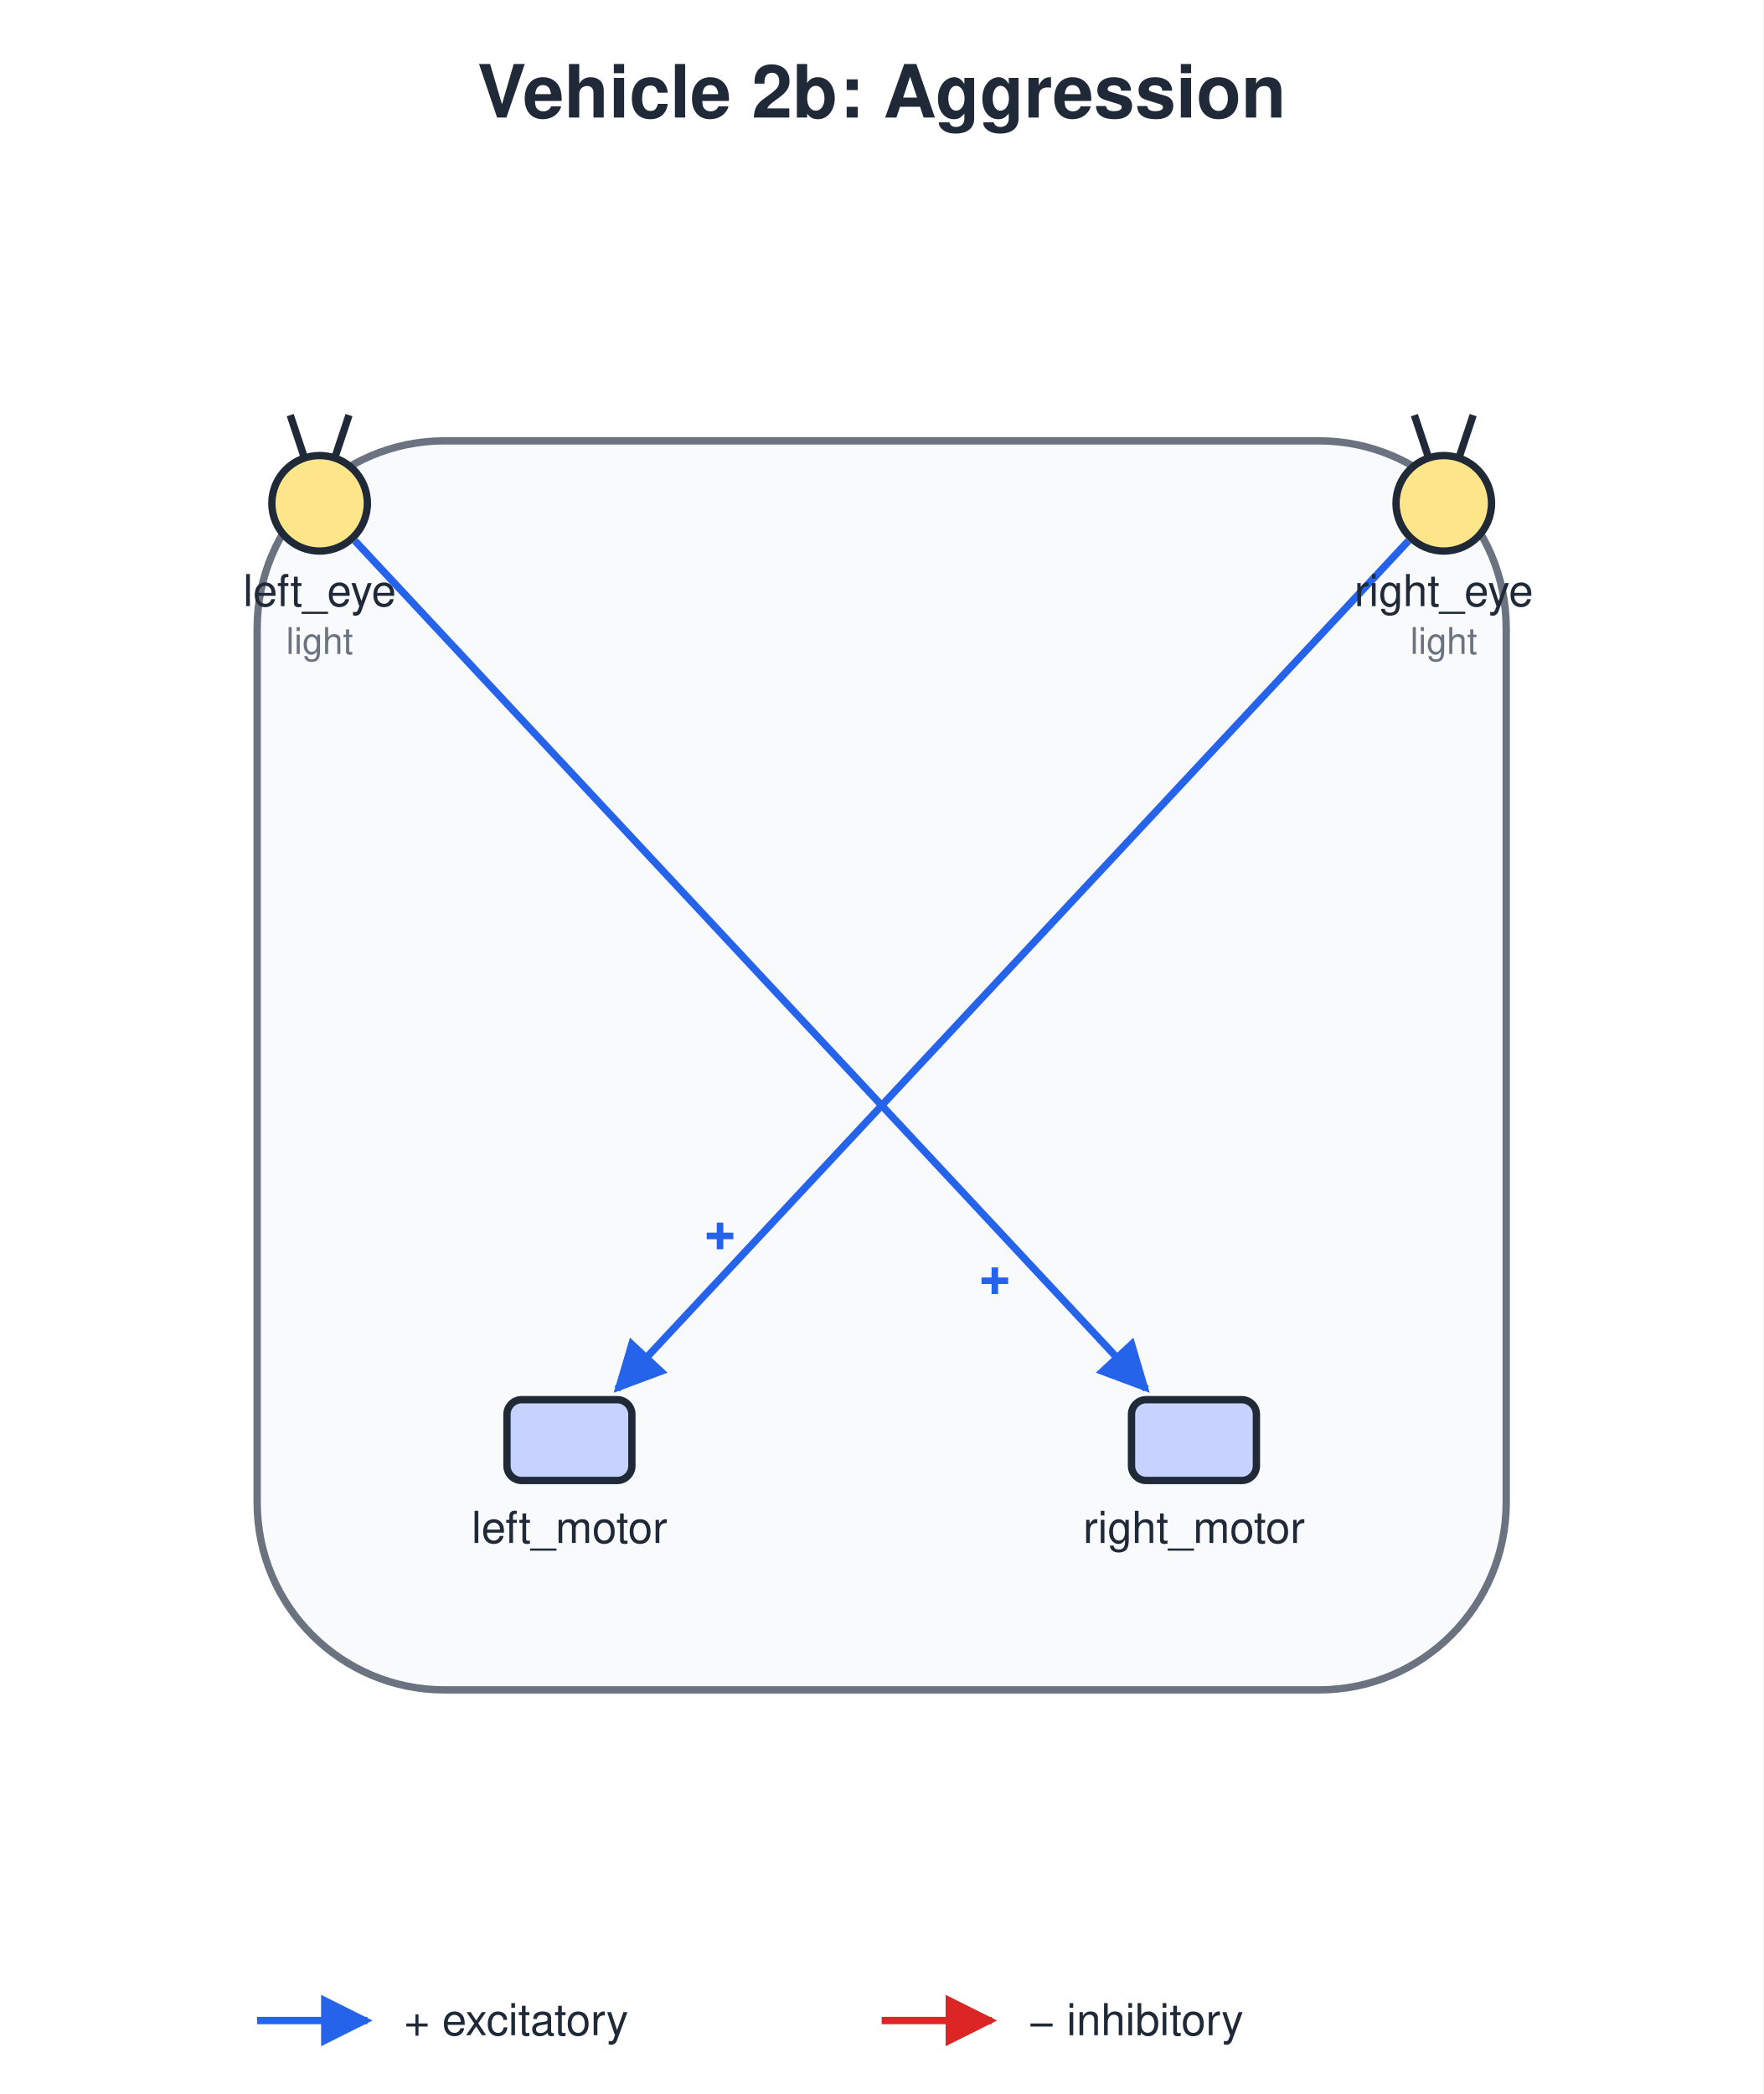
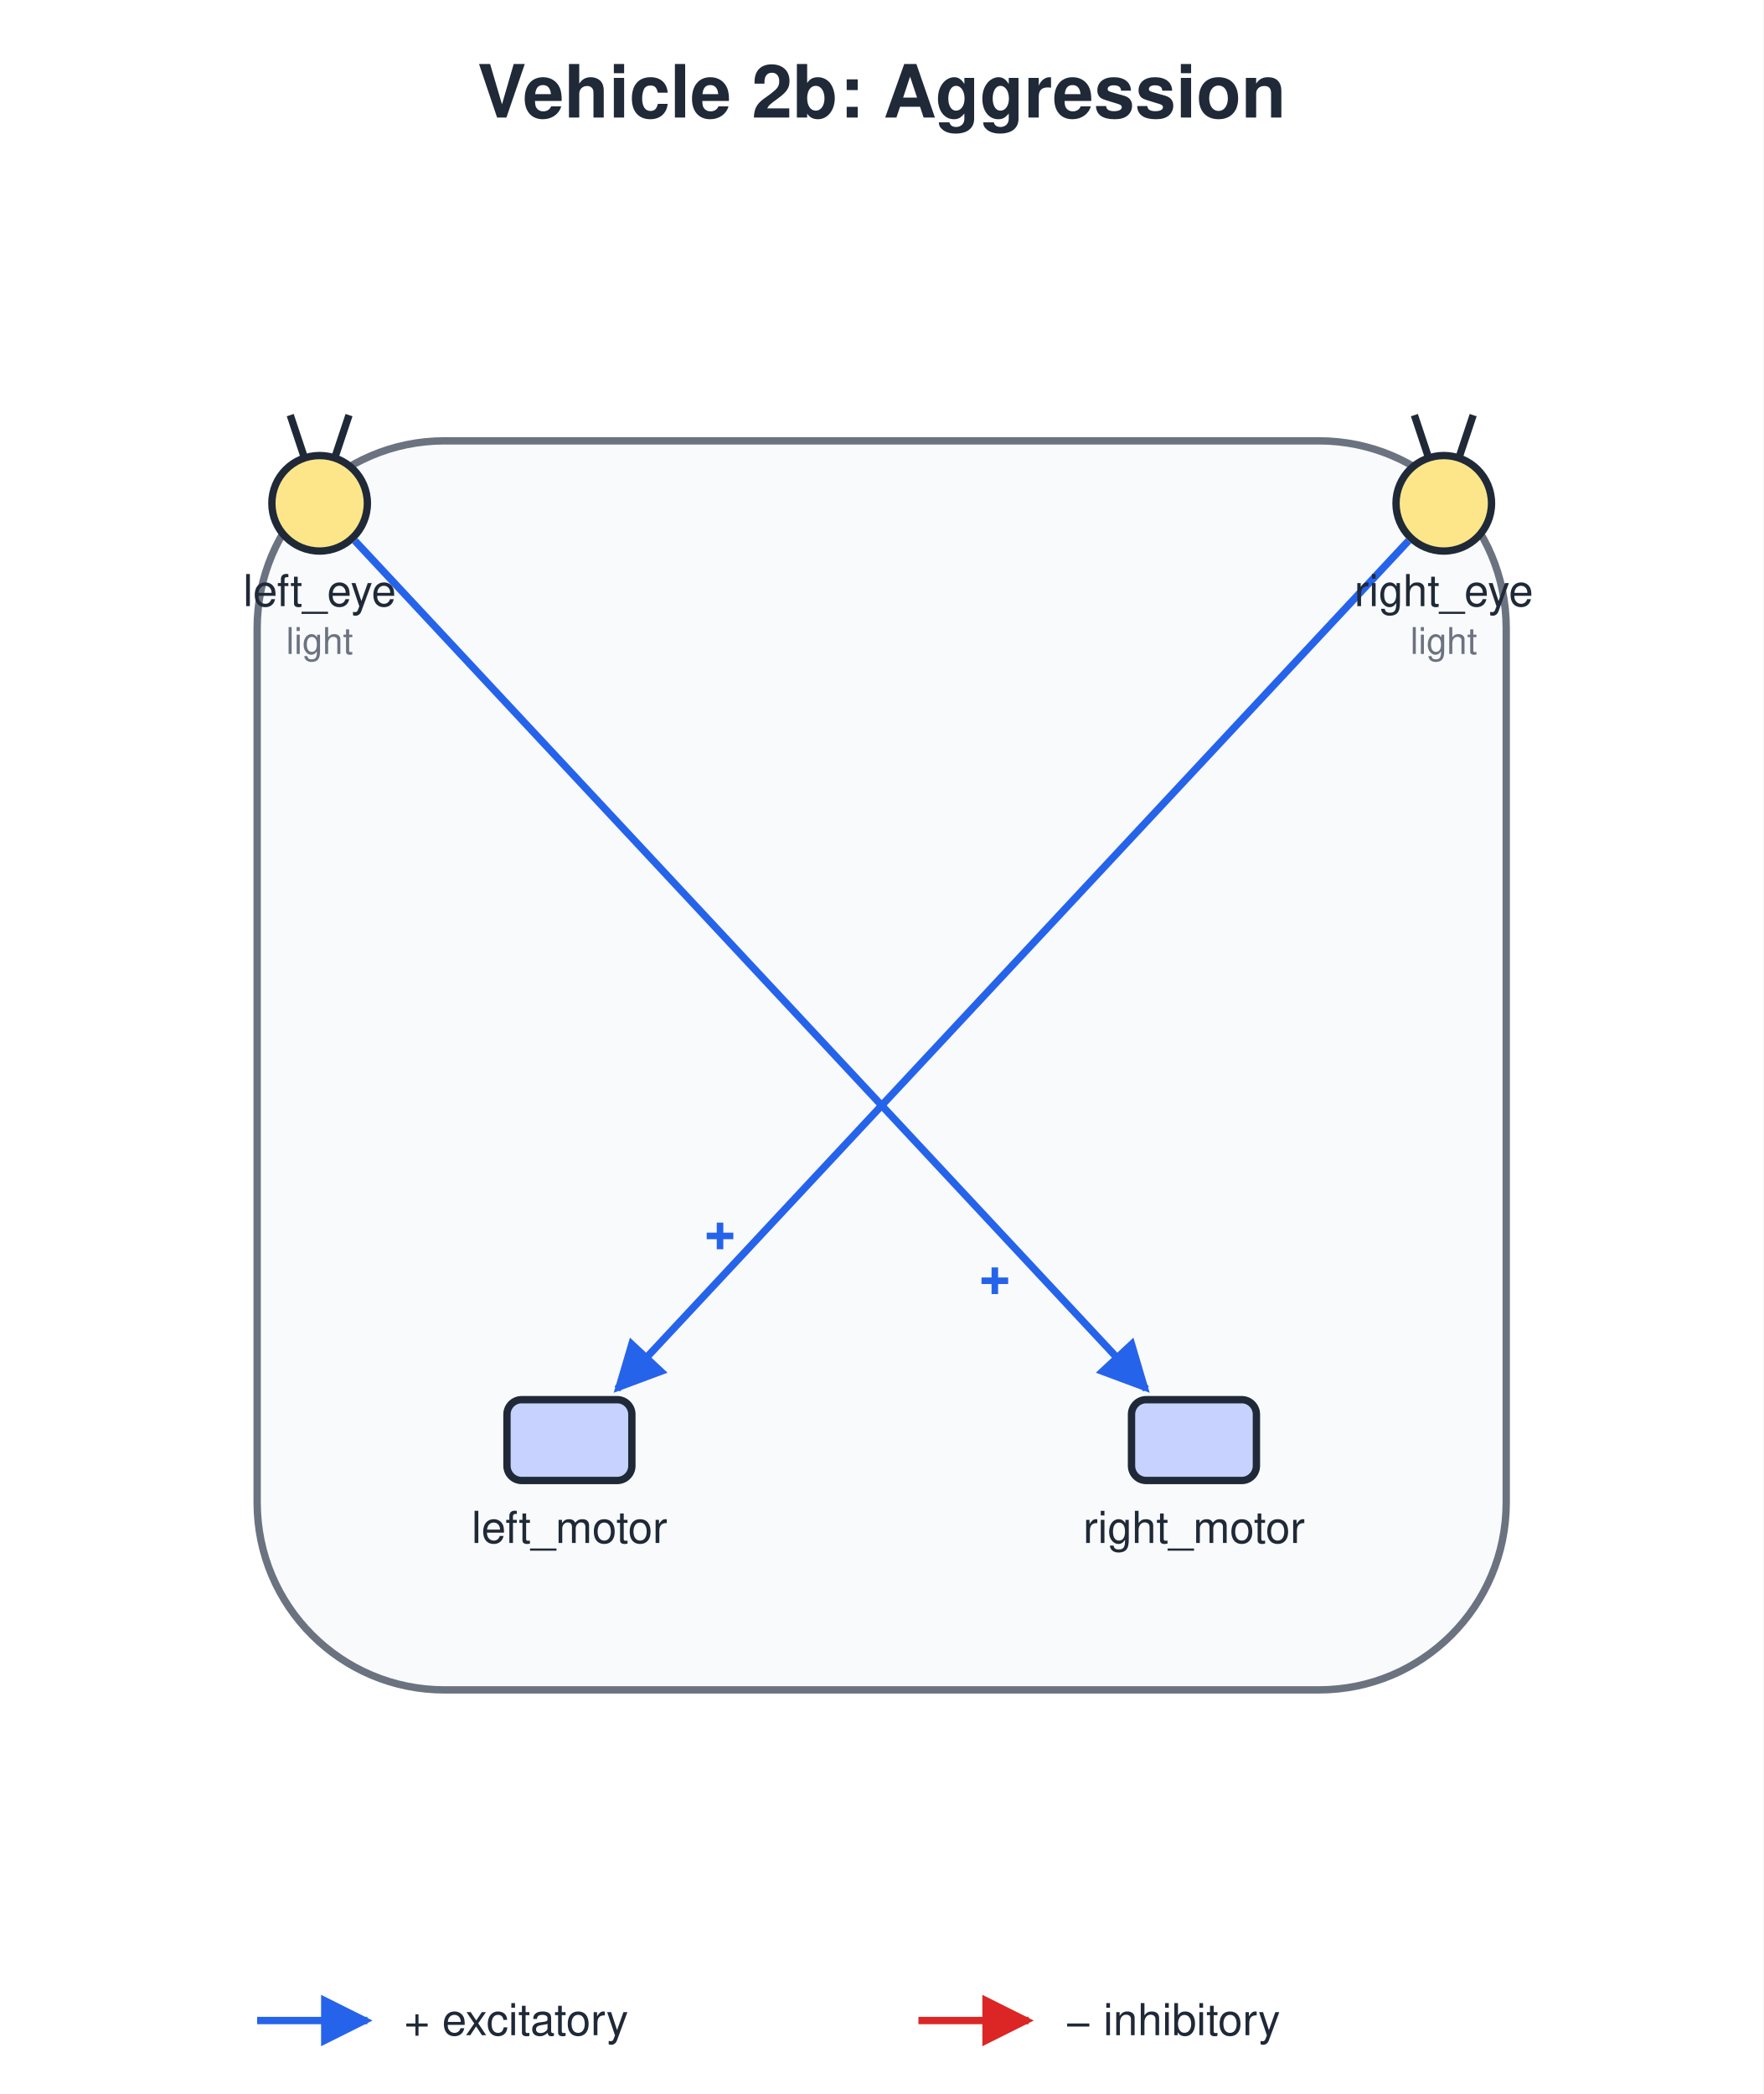
<svg xmlns="http://www.w3.org/2000/svg" width="480" height="570" viewBox="0 0 480 570" font-family="Helvetica, Arial, sans-serif">
  <defs>
-     <marker id="arrow-exc" viewBox="0 0 10 10" refX="9" refY="5" markerWidth="7" markerHeight="7" orient="auto-start-reverse">
+     <marker id="arrow-exc" viewBox="0 0 10 10" refX="9" refY="5" markerUnits="userSpaceOnUse" markerWidth="14" markerHeight="14" orient="auto-start-reverse">
      <path d="M0,0 L10,5 L0,10 z" fill="#2563eb" />
    </marker>
-     <marker id="arrow-inh" viewBox="0 0 10 10" refX="9" refY="5" markerWidth="7" markerHeight="7" orient="auto-start-reverse">
+     <marker id="arrow-inh" viewBox="0 0 10 10" refX="9" refY="5" markerUnits="userSpaceOnUse" markerWidth="14" markerHeight="14" orient="auto-start-reverse">
      <path d="M0,0 L10,5 L0,10 z" fill="#dc2626" />
    </marker>
-     <marker id="arrow-off" viewBox="0 0 10 10" refX="9" refY="5" markerWidth="7" markerHeight="7" orient="auto-start-reverse">
+     <marker id="arrow-off" viewBox="0 0 10 10" refX="9" refY="5" markerUnits="userSpaceOnUse" markerWidth="14" markerHeight="14" orient="auto-start-reverse">
      <path d="M0,0 L10,5 L0,10 z" fill="#9ca3af" />
+     </marker>
+     <marker id="arrow-learn" viewBox="0 0 10 10" refX="9" refY="5" markerUnits="userSpaceOnUse" markerWidth="14" markerHeight="14" orient="auto-start-reverse">
+       <path d="M0,0 L10,5 L0,10 z" fill="#16a34a" />
    </marker>
  </defs>
  <rect width="480" height="570" fill="white" />
  <text x="240.0" y="32" text-anchor="middle" font-size="20" font-weight="bold" fill="#1f2937">Vehicle 2b: Aggression</text>
-   <rect x="70.0" y="120" width="340" height="340" rx="51.0" fill="#f9fafb" stroke="#6b7280" stroke-width="2" />
+   <rect x="70" y="120" width="340" height="340" rx="51" fill="#f9fafb" stroke="#6b7280" stroke-width="2" />
  <line x1="383.4" y1="147.2" x2="168.0" y2="378.1" stroke="#2563eb" stroke-width="2" marker-end="url(#arrow-exc)" />
  <text x="196.0" y="339.9" text-anchor="middle" font-size="15" font-weight="bold" fill="#2563eb">+</text>
  <line x1="96.6" y1="147.2" x2="312.0" y2="378.1" stroke="#2563eb" stroke-width="2" marker-end="url(#arrow-exc)" />
  <text x="270.8" y="352.1" text-anchor="middle" font-size="15" font-weight="bold" fill="#2563eb">+</text>
  <line x1="87.0" y1="137.0" x2="79.0" y2="113.0" stroke="#1f2937" stroke-width="2" />
  <line x1="87.0" y1="137.0" x2="95.0" y2="113.0" stroke="#1f2937" stroke-width="2" />
  <circle cx="87.0" cy="137.0" r="13" fill="#fde68a" stroke="#1f2937" stroke-width="2" />
  <text x="87.0" y="165.0" text-anchor="middle" font-size="12" fill="#1f2937">left_eye</text>
  <text x="87.0" y="178.0" text-anchor="middle" font-size="10" fill="#6b7280">light</text>
  <line x1="393.0" y1="137.0" x2="385.0" y2="113.0" stroke="#1f2937" stroke-width="2" />
  <line x1="393.0" y1="137.0" x2="401.0" y2="113.0" stroke="#1f2937" stroke-width="2" />
  <circle cx="393.0" cy="137.0" r="13" fill="#fde68a" stroke="#1f2937" stroke-width="2" />
  <text x="393.0" y="165.0" text-anchor="middle" font-size="12" fill="#1f2937">right_eye</text>
  <text x="393.0" y="178.0" text-anchor="middle" font-size="10" fill="#6b7280">light</text>
  <rect x="138.0" y="381.0" width="34" height="22" rx="4" fill="#c7d2fe" stroke="#1f2937" stroke-width="2" />
  <text x="155.0" y="420.0" text-anchor="middle" font-size="12" fill="#1f2937">left_motor</text>
  <rect x="308.0" y="381.0" width="34" height="22" rx="4" fill="#c7d2fe" stroke="#1f2937" stroke-width="2" />
  <text x="325.0" y="420.0" text-anchor="middle" font-size="12" fill="#1f2937">right_motor</text>
  <line x1="70" y1="550.0" x2="100" y2="550.0" stroke="#2563eb" stroke-width="2" marker-end="url(#arrow-exc)" />
  <text x="110" y="554.0" font-size="12" fill="#1f2937">+ excitatory</text>
-   <line x1="240" y1="550.0" x2="270" y2="550.0" stroke="#dc2626" stroke-width="2" marker-end="url(#arrow-inh)" />
-   <text x="280" y="554.0" font-size="12" fill="#1f2937">− inhibitory</text>
+   <line x1="250" y1="550.0" x2="280" y2="550.0" stroke="#dc2626" stroke-width="2" marker-end="url(#arrow-inh)" />
+   <text x="290" y="554.0" font-size="12" fill="#1f2937">− inhibitory</text>
</svg>
